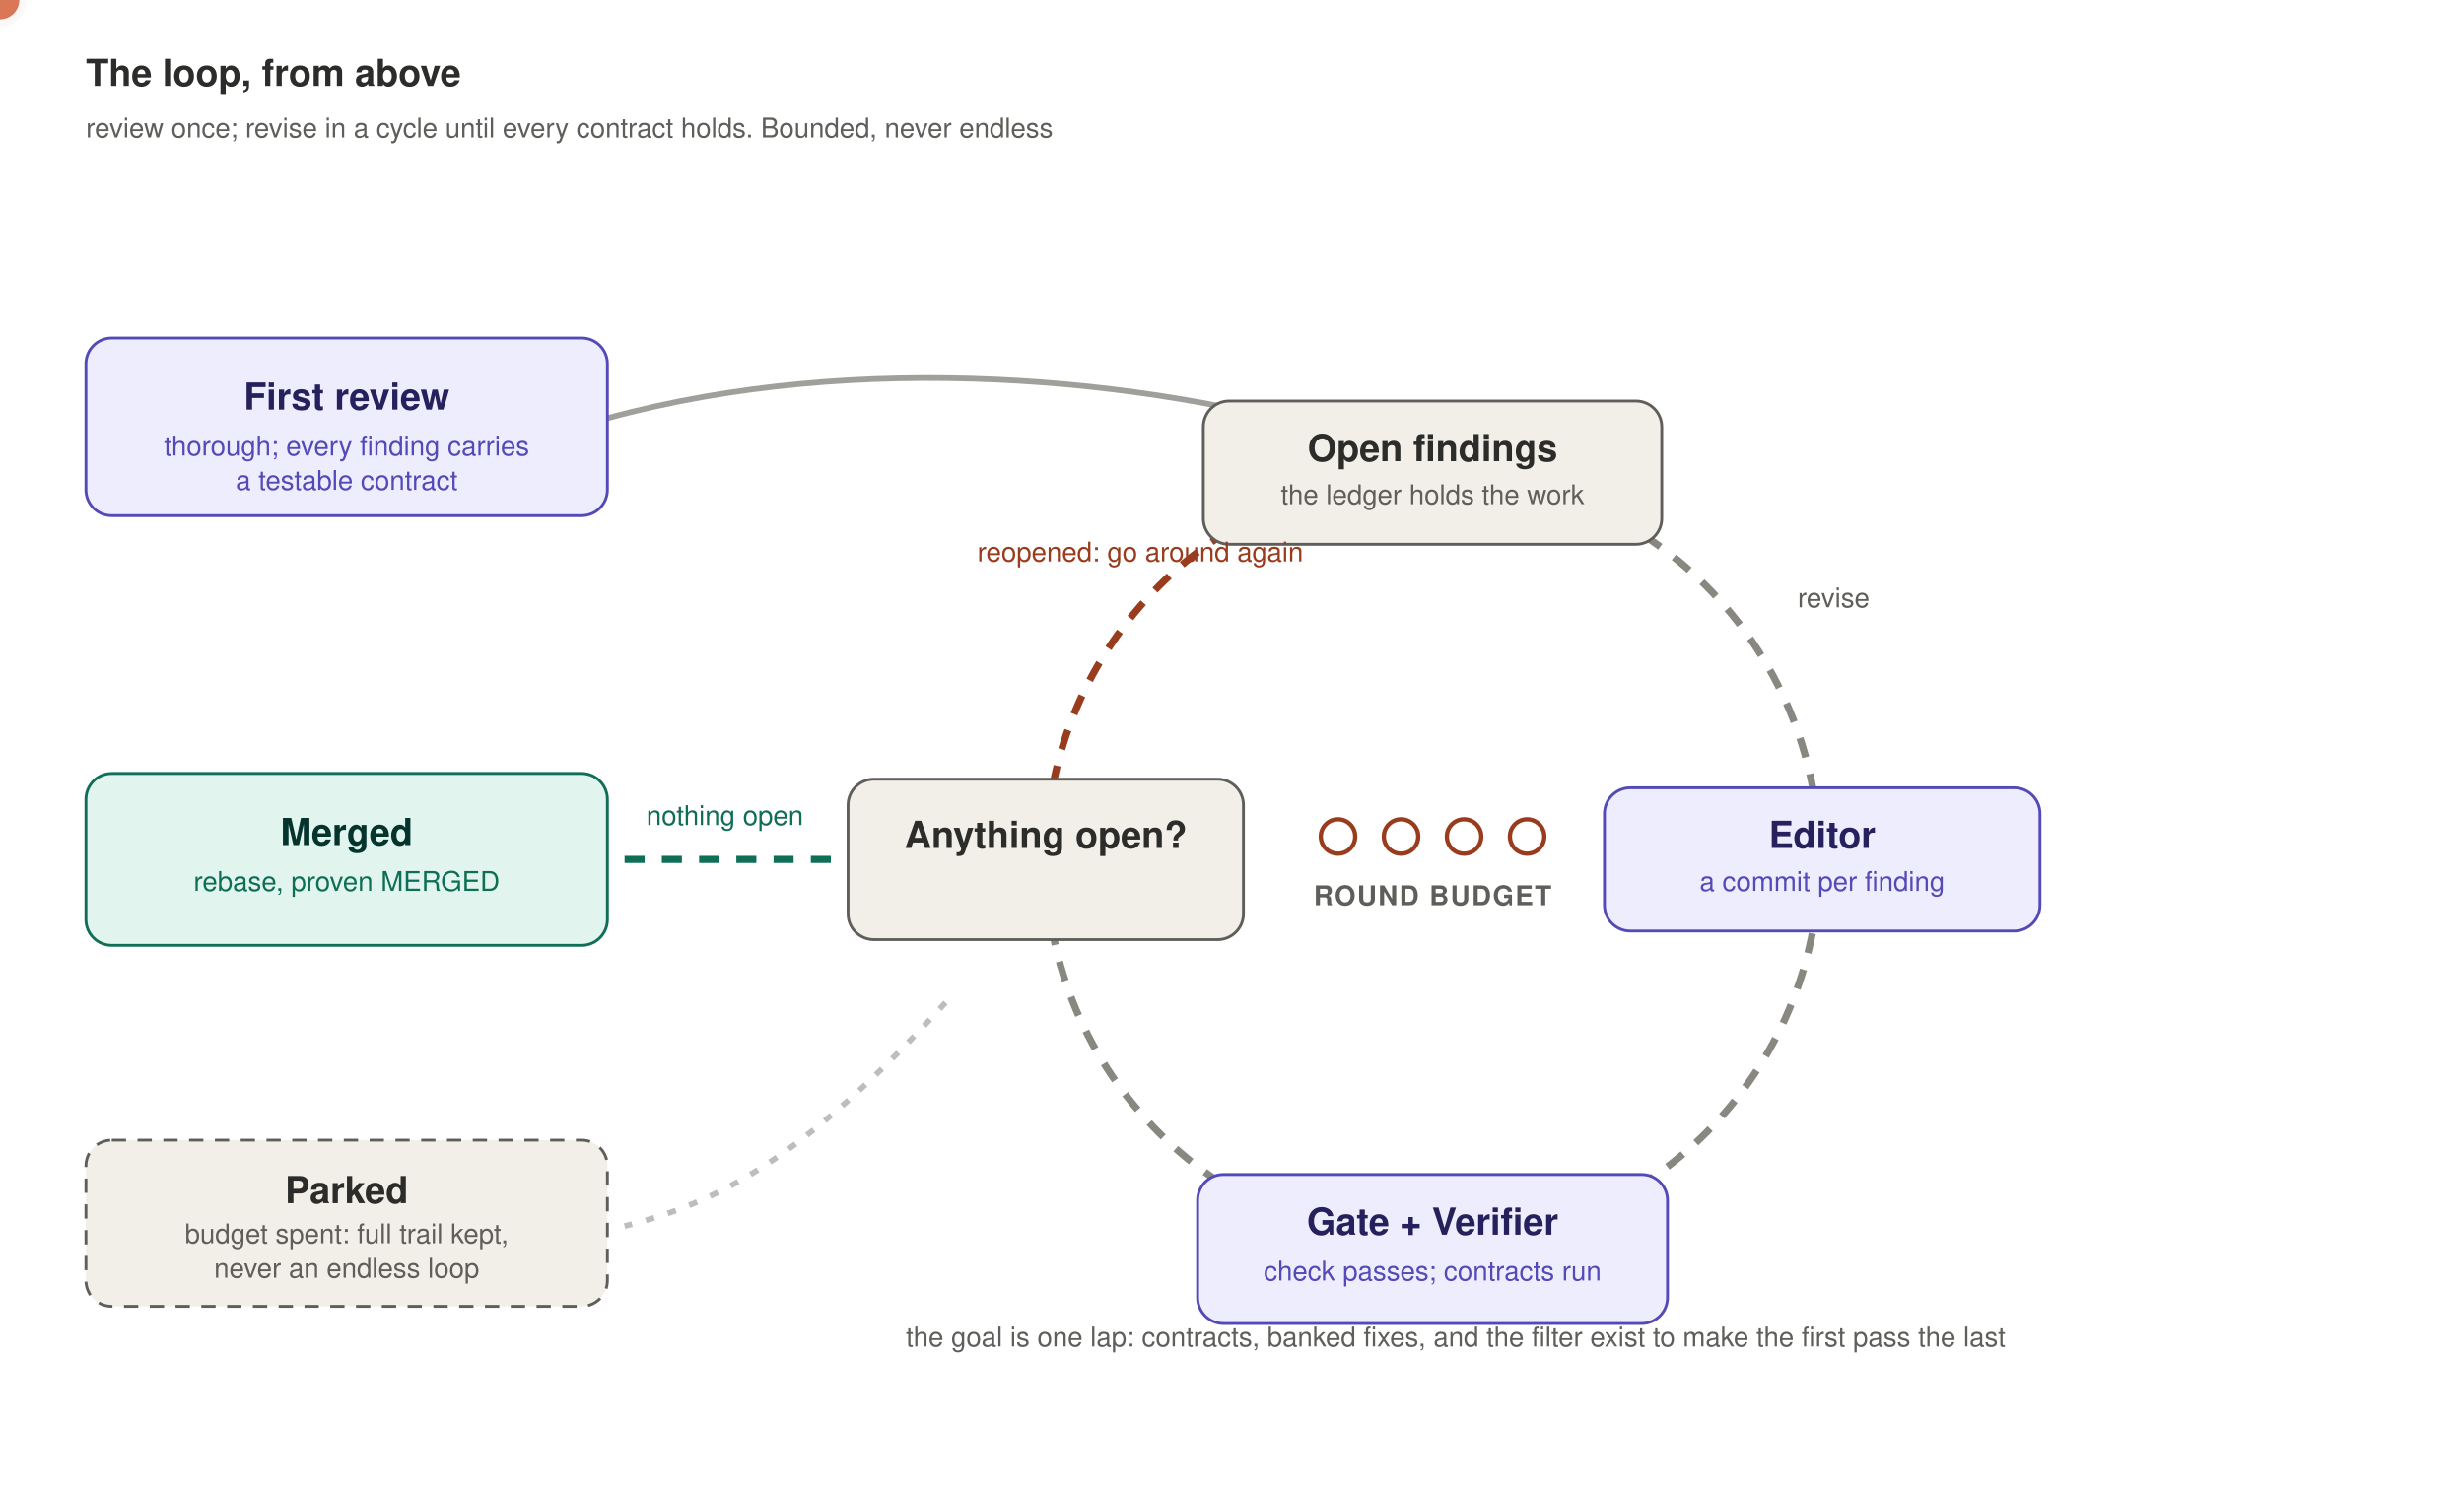
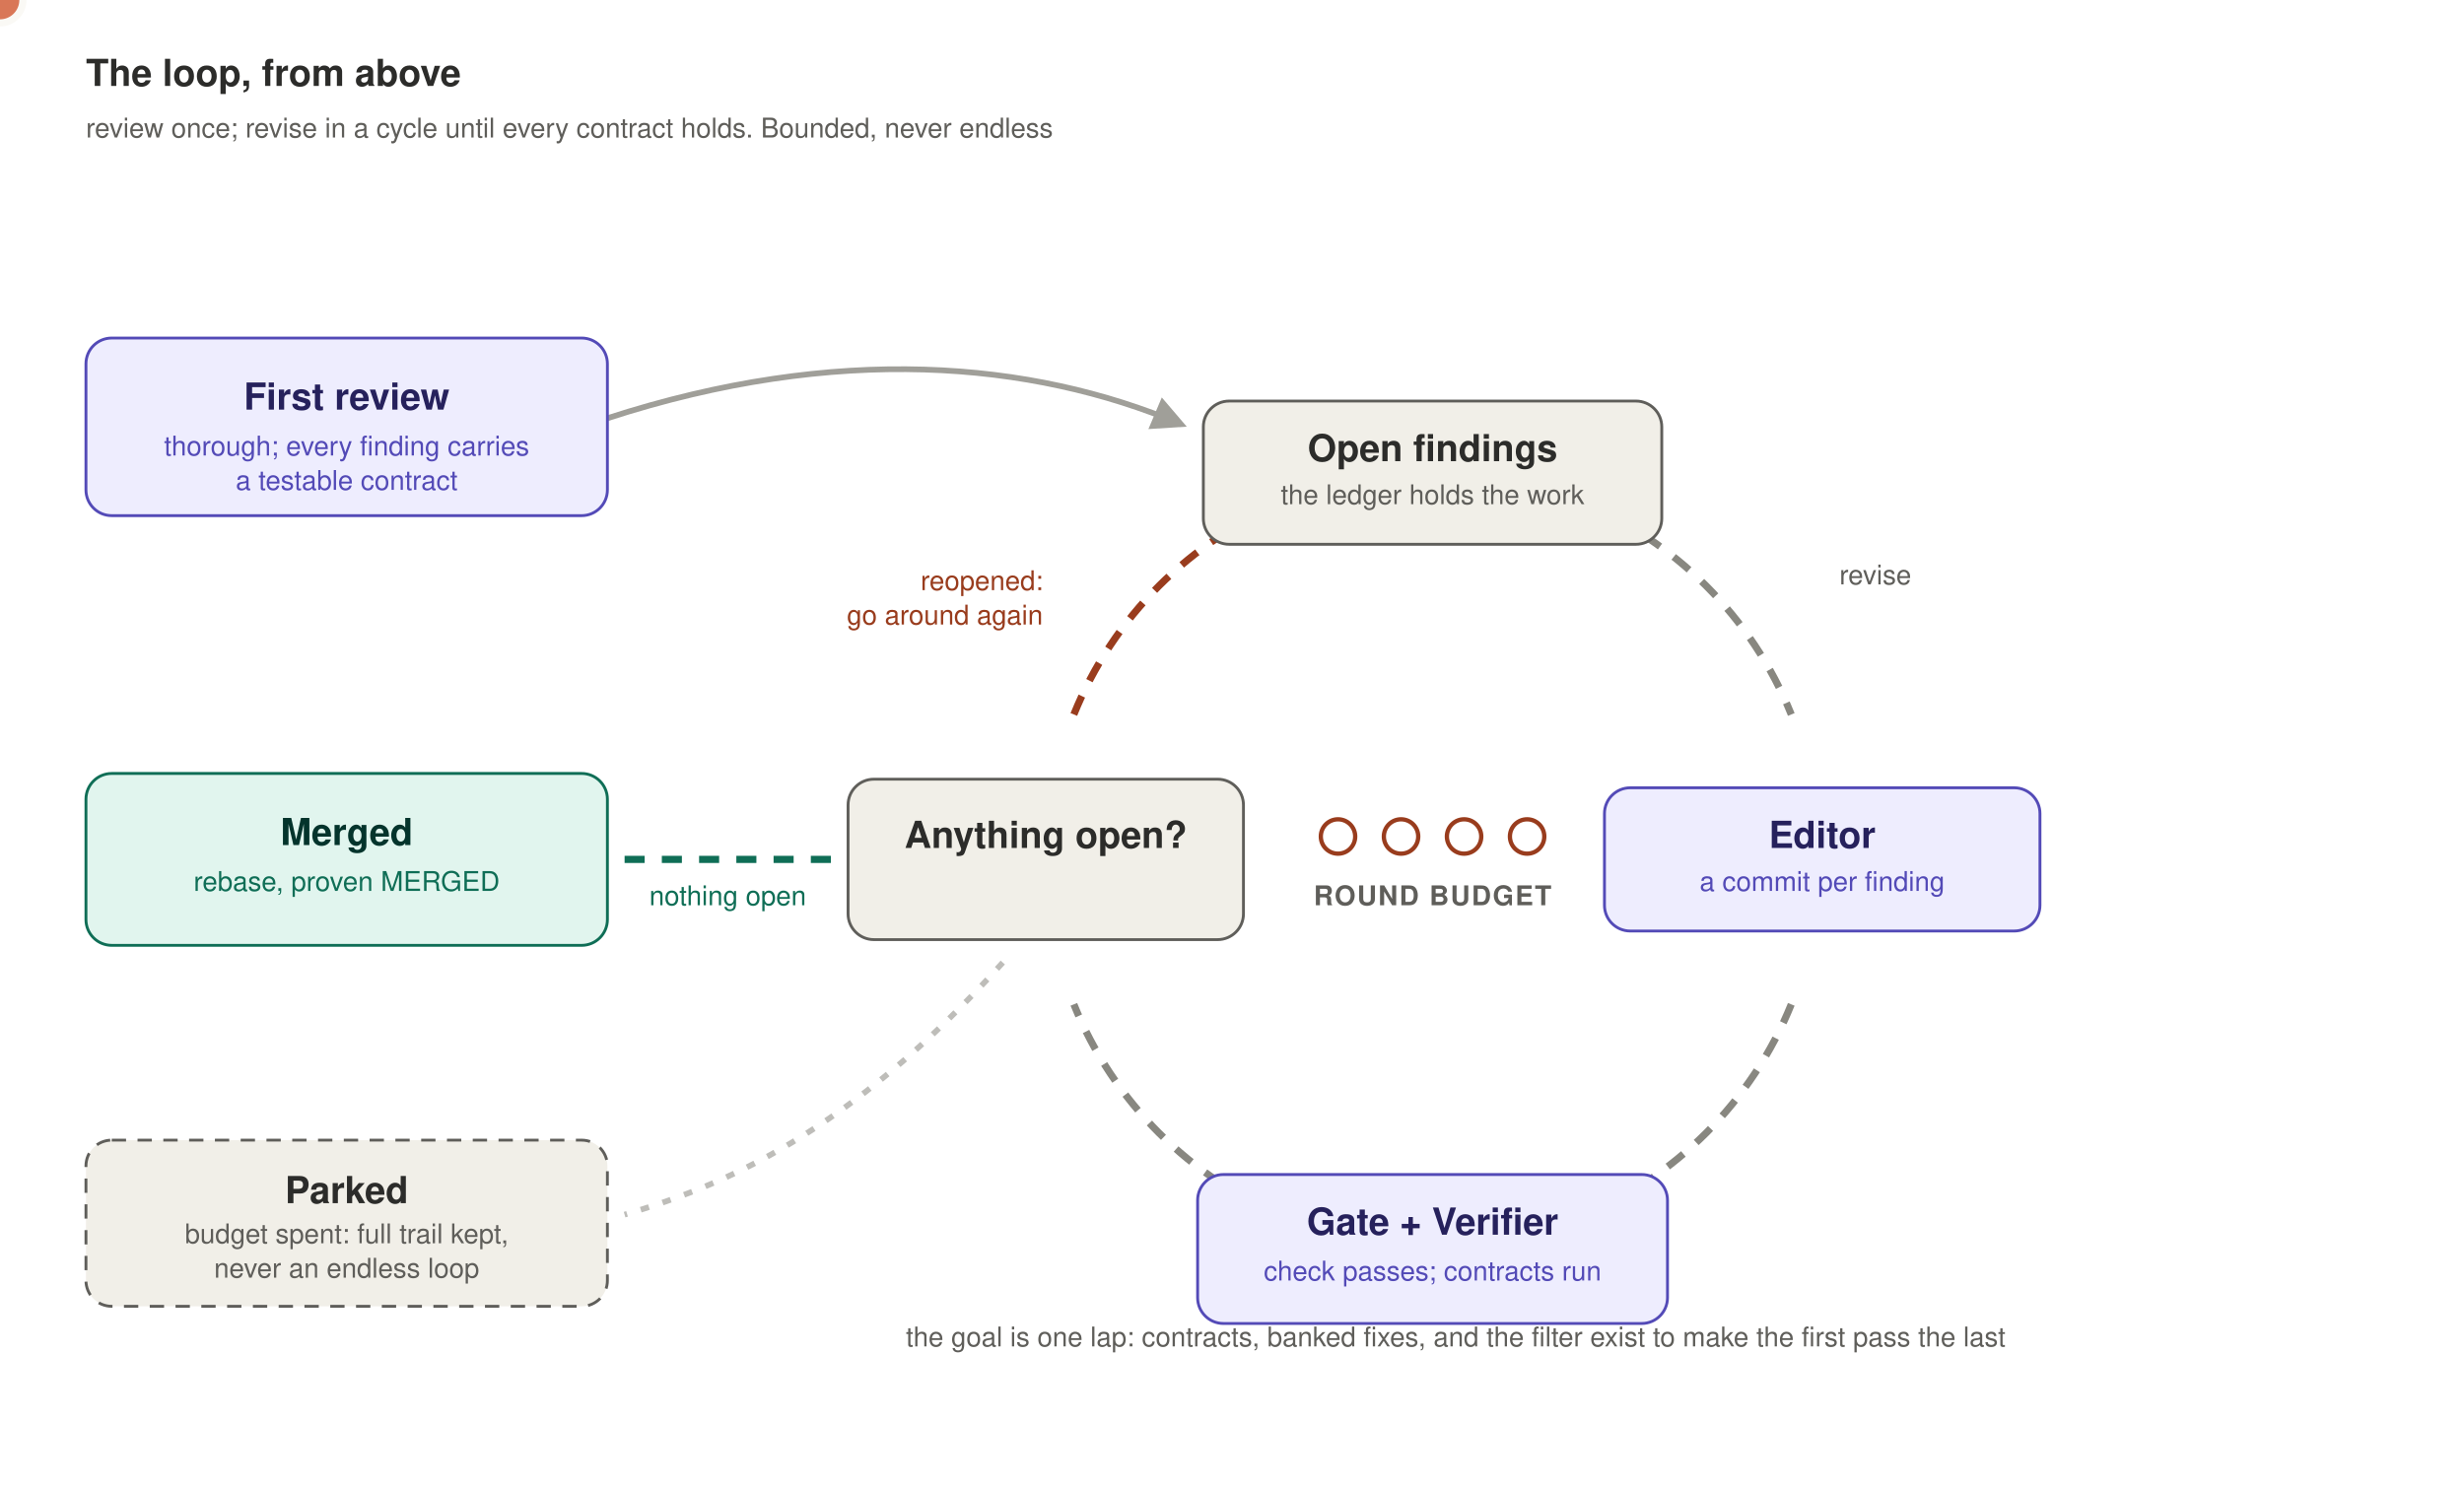
<svg xmlns="http://www.w3.org/2000/svg" viewBox="0 0 860 520" width="860" role="img" aria-labelledby="lt ld">
  <style>
text{font-family:-apple-system,'Segoe UI',Helvetica,Arial,sans-serif}
.th{font-size:13px;font-weight:700}.ts{font-size:9.5px}.tl{font-size:10px;font-weight:600}
.g{fill:#F1EFE8;stroke:#5F5E5A}.p{fill:#EEEDFE;stroke:#534AB7}.te{fill:#E1F5EE;stroke:#0F6E56}
.tg{fill:#2C2C2A}.tg2{fill:#5F5E5A}.tp{fill:#26215C}.tp2{fill:#534AB7}.tt{fill:#04342C}.tt2{fill:#0F6E56}.tc{fill:#993C1D}
.arc{fill:none;stroke:#888780;stroke-width:2.5;stroke-dasharray:7 6;animation:crawl 1.1s linear infinite}
.arcb{stroke:#993C1D}
.exit{fill:none;stroke:#0F6E56;stroke-width:2.5;stroke-dasharray:7 6;animation:crawl 1.1s linear infinite,exitglow 22s linear infinite}
.parkp{fill:none;stroke:#888780;stroke-width:2;stroke-dasharray:3 5;opacity:.55}
.tok{fill:#D97757;stroke:#FAF9F5;stroke-width:2.5;offset-path:path('M120 151 C 260 118 410 136 500 165 A135 135 0 0 1 635 300 A135 135 0 0 1 500 435 A135 135 0 0 1 365 300 A135 135 0 0 1 500 165 A135 135 0 0 1 635 300 A135 135 0 0 1 500 435 A135 135 0 0 1 365 300 L 215 300');offset-rotate:0deg;animation:travel 22s cubic-bezier(.4,0,.3,1) infinite}
.pipc{fill:none;stroke:#993C1D;stroke-width:1.5}
.pip1{animation:fill1 22s linear infinite}
.pip2{animation:fill2 22s linear infinite}
.vbad{opacity:0;animation:vbad 22s linear infinite}
.vgood{opacity:0;animation:vgood 22s linear infinite}
@keyframes crawl{to{stroke-dashoffset:-13}}
@keyframes travel{
0%{offset-distance:0%}6%{offset-distance:0%}
12%{offset-distance:19.5%}16%{offset-distance:19.5%}
20%{offset-distance:29.9%}24%{offset-distance:29.9%}
28%{offset-distance:40.4%}32%{offset-distance:40.4%}
36%{offset-distance:50.8%}44%{offset-distance:50.8%}
50%{offset-distance:61.3%}53%{offset-distance:61.3%}
57%{offset-distance:71.7%}60%{offset-distance:71.7%}
64%{offset-distance:82.2%}67%{offset-distance:82.2%}
71%{offset-distance:92.6%}79%{offset-distance:92.6%}
85%{offset-distance:100%}100%{offset-distance:100%}}
@keyframes vbad{0%,37%{opacity:0}39%,52%{opacity:1}54%,100%{opacity:0}}
@keyframes vgood{0%,77%{opacity:0}79%{opacity:1}98%{opacity:1}100%{opacity:0}}
@keyframes fill1{0%,40%{fill:transparent}42%,100%{fill:#D97757}}
@keyframes fill2{0%,80%{fill:transparent}82%,100%{fill:#D97757}}
@keyframes exitglow{0%,80%{opacity:.35}84%,97%{opacity:1}100%{opacity:.35}}
@media (prefers-color-scheme:dark){
.g{fill:#444441;stroke:#B4B2A9}.p{fill:#3C3489;stroke:#AFA9EC}.te{fill:#085041;stroke:#5DCAA5}
.tg{fill:#F1EFE8}.tg2{fill:#D3D1C7}.tp{fill:#CECBF6}.tp2{fill:#AFA9EC}.tt{fill:#9FE1CB}.tt2{fill:#5DCAA5}.tc{fill:#F0997B}
.arc{stroke:#B4B2A9}.arcb{stroke:#F0997B}.parkp{stroke:#B4B2A9}
.tok{stroke:#2C2C2A}.pipc{stroke:#F0997B}
.exit{stroke:#5DCAA5}}
</style>
  <defs>
    <marker id="la" viewBox="0 0 10 10" refX="8" refY="5" markerWidth="6" markerHeight="6" orient="auto">
      <path fill="#888780" d="M0 0L10 5L0 10z" />
    </marker>
  </defs>
  <text class="th tg" x="30" y="30" font-size="16">The loop, from above</text>
  <text class="ts tg2" x="30" y="48" font-size="11">review once; revise in a cycle until every contract holds. Bounded, never endless</text>
-   <path fill="none" stroke="#888780" stroke-width="2" marker-end="url(#la)" opacity="0.8" d="M212 146 C 300 122 400 132 468 152" />
-   <path class="arc" d="M500 165 A135 135 0 0 1 635 300" />
-   <path class="arc" d="M635 300 A135 135 0 0 1 500 435" />
-   <path class="arc" d="M500 435 A135 135 0 0 1 365 300" />
-   <path class="arc arcb" d="M365 300 A135 135 0 0 1 500 165" />
+   <path fill="none" stroke="#888780" stroke-width="2" marker-end="url(#la)" opacity="0.8" d="M212 146 C 292 120 360 126 412 148" />
+   <path class="arc" d="M550.6 174.8 A135 135 0 0 1 625.2 249.4" />
+   <path class="arc" d="M625.2 350.6 A135 135 0 0 1 550.6 425.2" />
+   <path class="arc" d="M449.4 425.2 A135 135 0 0 1 374.8 350.6" />
+   <path class="arc arcb" d="M374.8 249.4 A135 135 0 0 1 449.4 174.8" />
  <path class="exit" d="M290 300 L 218 300" />
-   <path class="parkp" d="M330 350 C 280 405 250 420 218 428" />
+   <path class="parkp" d="M350 336 C 296 396 252 414 218 424" />
  <rect class="p" x="30" y="118" width="182" height="62" rx="9" />
  <text class="th tp" x="121" y="143" text-anchor="middle">First review</text>
  <text class="ts tp2" x="121" y="159" text-anchor="middle">thorough; every finding carries</text>
  <text class="ts tp2" x="121" y="171" text-anchor="middle">a testable contract</text>
  <rect class="g" x="420" y="140" width="160" height="50" rx="9" />
  <text class="th tg" x="500" y="161" text-anchor="middle">Open findings</text>
  <text class="ts tg2" x="500" y="176" text-anchor="middle">the ledger holds the work</text>
  <rect class="p" x="560" y="275" width="152" height="50" rx="9" />
  <text class="th tp" x="636" y="296" text-anchor="middle">Editor</text>
  <text class="ts tp2" x="636" y="311" text-anchor="middle">a commit per finding</text>
  <rect class="p" x="418" y="410" width="164" height="52" rx="9" />
  <text class="th tp" x="500" y="431" text-anchor="middle">Gate + Verifier</text>
  <text class="ts tp2" x="500" y="447" text-anchor="middle">check passes; contracts run</text>
  <rect class="g" x="296" y="272" width="138" height="56" rx="9" />
  <text class="th tg" x="365" y="296" text-anchor="middle">Anything open?</text>
  <g class="vbad">
    <rect x="313" y="303" width="104" height="17" rx="8" fill="#FAECE7" stroke="#993C1D" />
    <text class="tl tc" x="365" y="315" text-anchor="middle">1 reopened</text>
  </g>
  <g class="vgood">
    <rect x="329" y="303" width="72" height="17" rx="8" fill="#E1F5EE" stroke="#0F6E56" />
    <text class="tl tt" x="365" y="315" text-anchor="middle">0 open</text>
  </g>
  <rect class="te" x="30" y="270" width="182" height="60" rx="9" />
  <text class="th tt" x="121" y="295" text-anchor="middle">Merged</text>
  <text class="ts tt2" x="121" y="311" text-anchor="middle">rebase, proven MERGED</text>
  <rect class="g" x="30" y="398" width="182" height="58" rx="9" stroke-dasharray="5 4" />
  <text class="th tg" x="121" y="420" text-anchor="middle">Parked</text>
  <text class="ts tg2" x="121" y="434" text-anchor="middle">budget spent: full trail kept,</text>
  <text class="ts tg2" x="121" y="446" text-anchor="middle">never an endless loop</text>
  <circle class="pipc pip1" cx="467" cy="292" r="6" />
  <circle class="pipc pip2" cx="489" cy="292" r="6" />
  <circle class="pipc" cx="511" cy="292" r="6" />
  <circle class="pipc" cx="533" cy="292" r="6" />
  <text class="ts tg2" x="500" y="316" text-anchor="middle" font-weight="700" letter-spacing="0.5">ROUND BUDGET</text>
-   <text class="ts tc" x="398" y="196" text-anchor="middle">reopened: go around again</text>
-   <text class="ts tt2" x="253" y="288" text-anchor="middle">nothing open</text>
-   <text class="ts tg2" x="640" y="212" text-anchor="middle">revise</text>
+   <text class="ts tc" x="364" y="206" text-anchor="end">reopened:</text>
+   <text class="ts tc" x="364" y="218" text-anchor="end">go around again</text>
+   <text class="ts tt2" x="254" y="316" text-anchor="middle">nothing open</text>
+   <text class="ts tg2" x="642" y="204" text-anchor="start">revise</text>
  <text class="ts tg2" x="700" y="470" text-anchor="end">the goal is one lap: contracts, banked fixes, and the filter exist to make the first pass the last</text>
  <circle class="tok" r="8" />
</svg>
